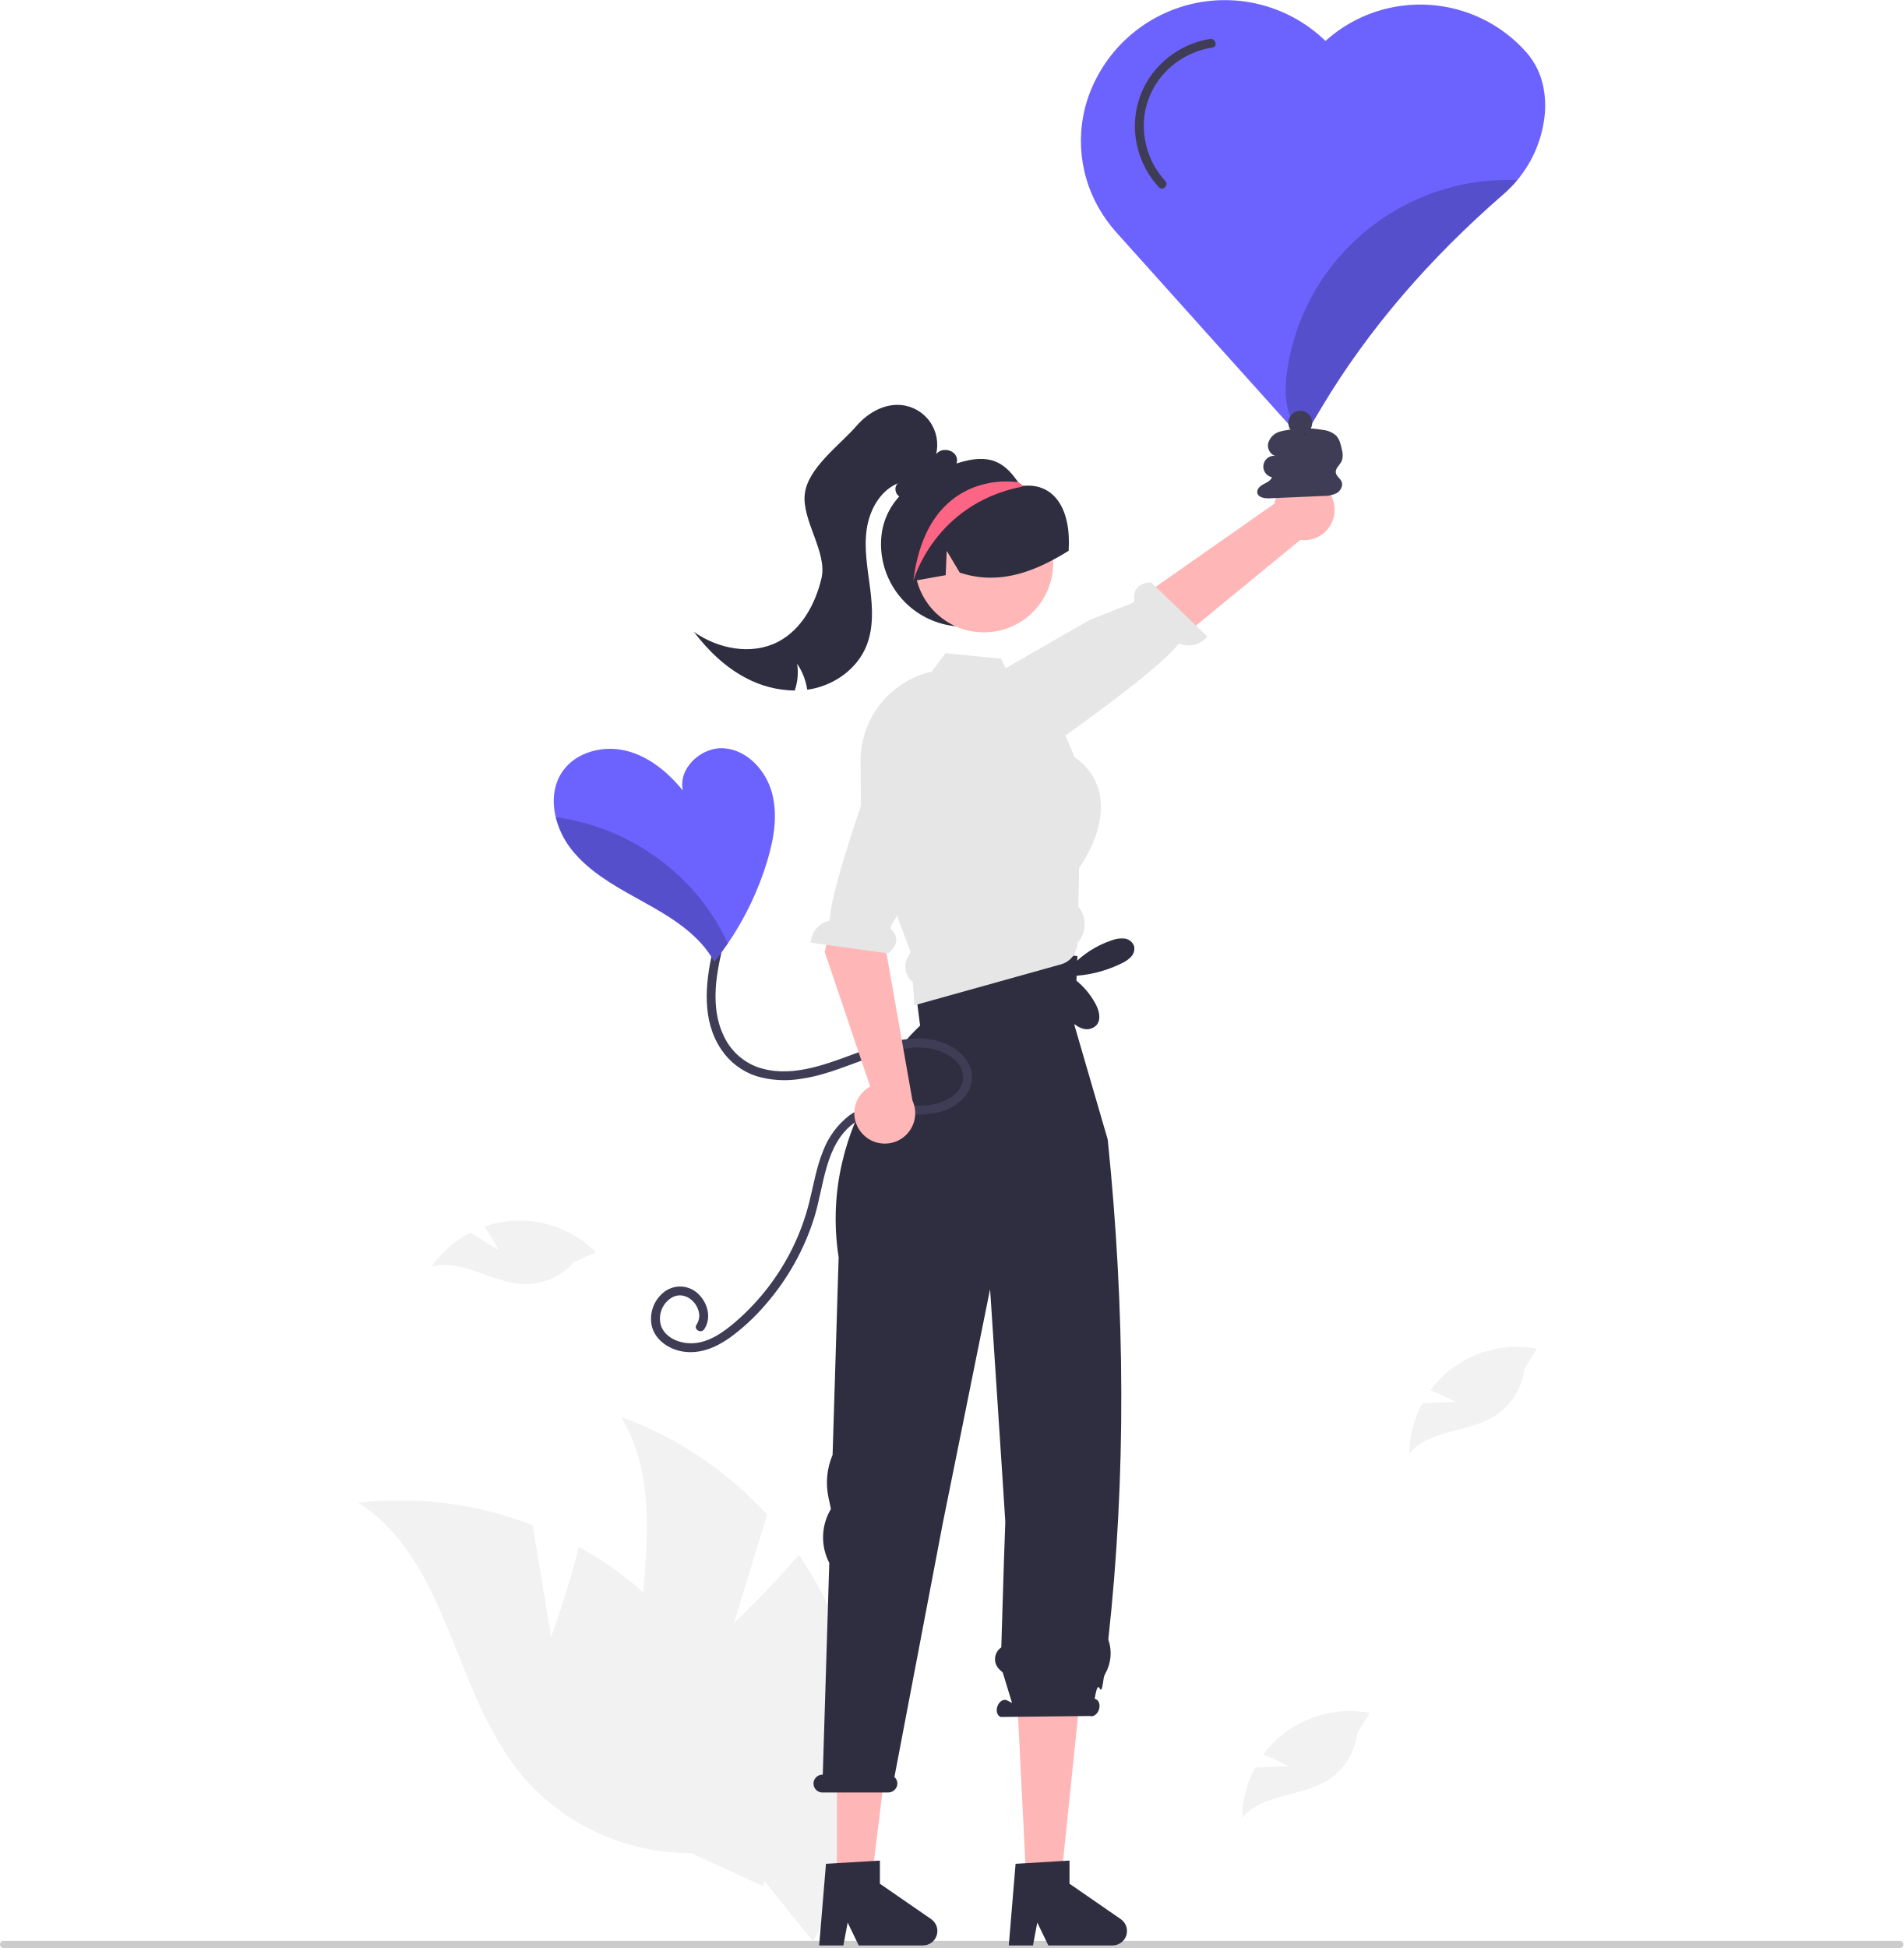
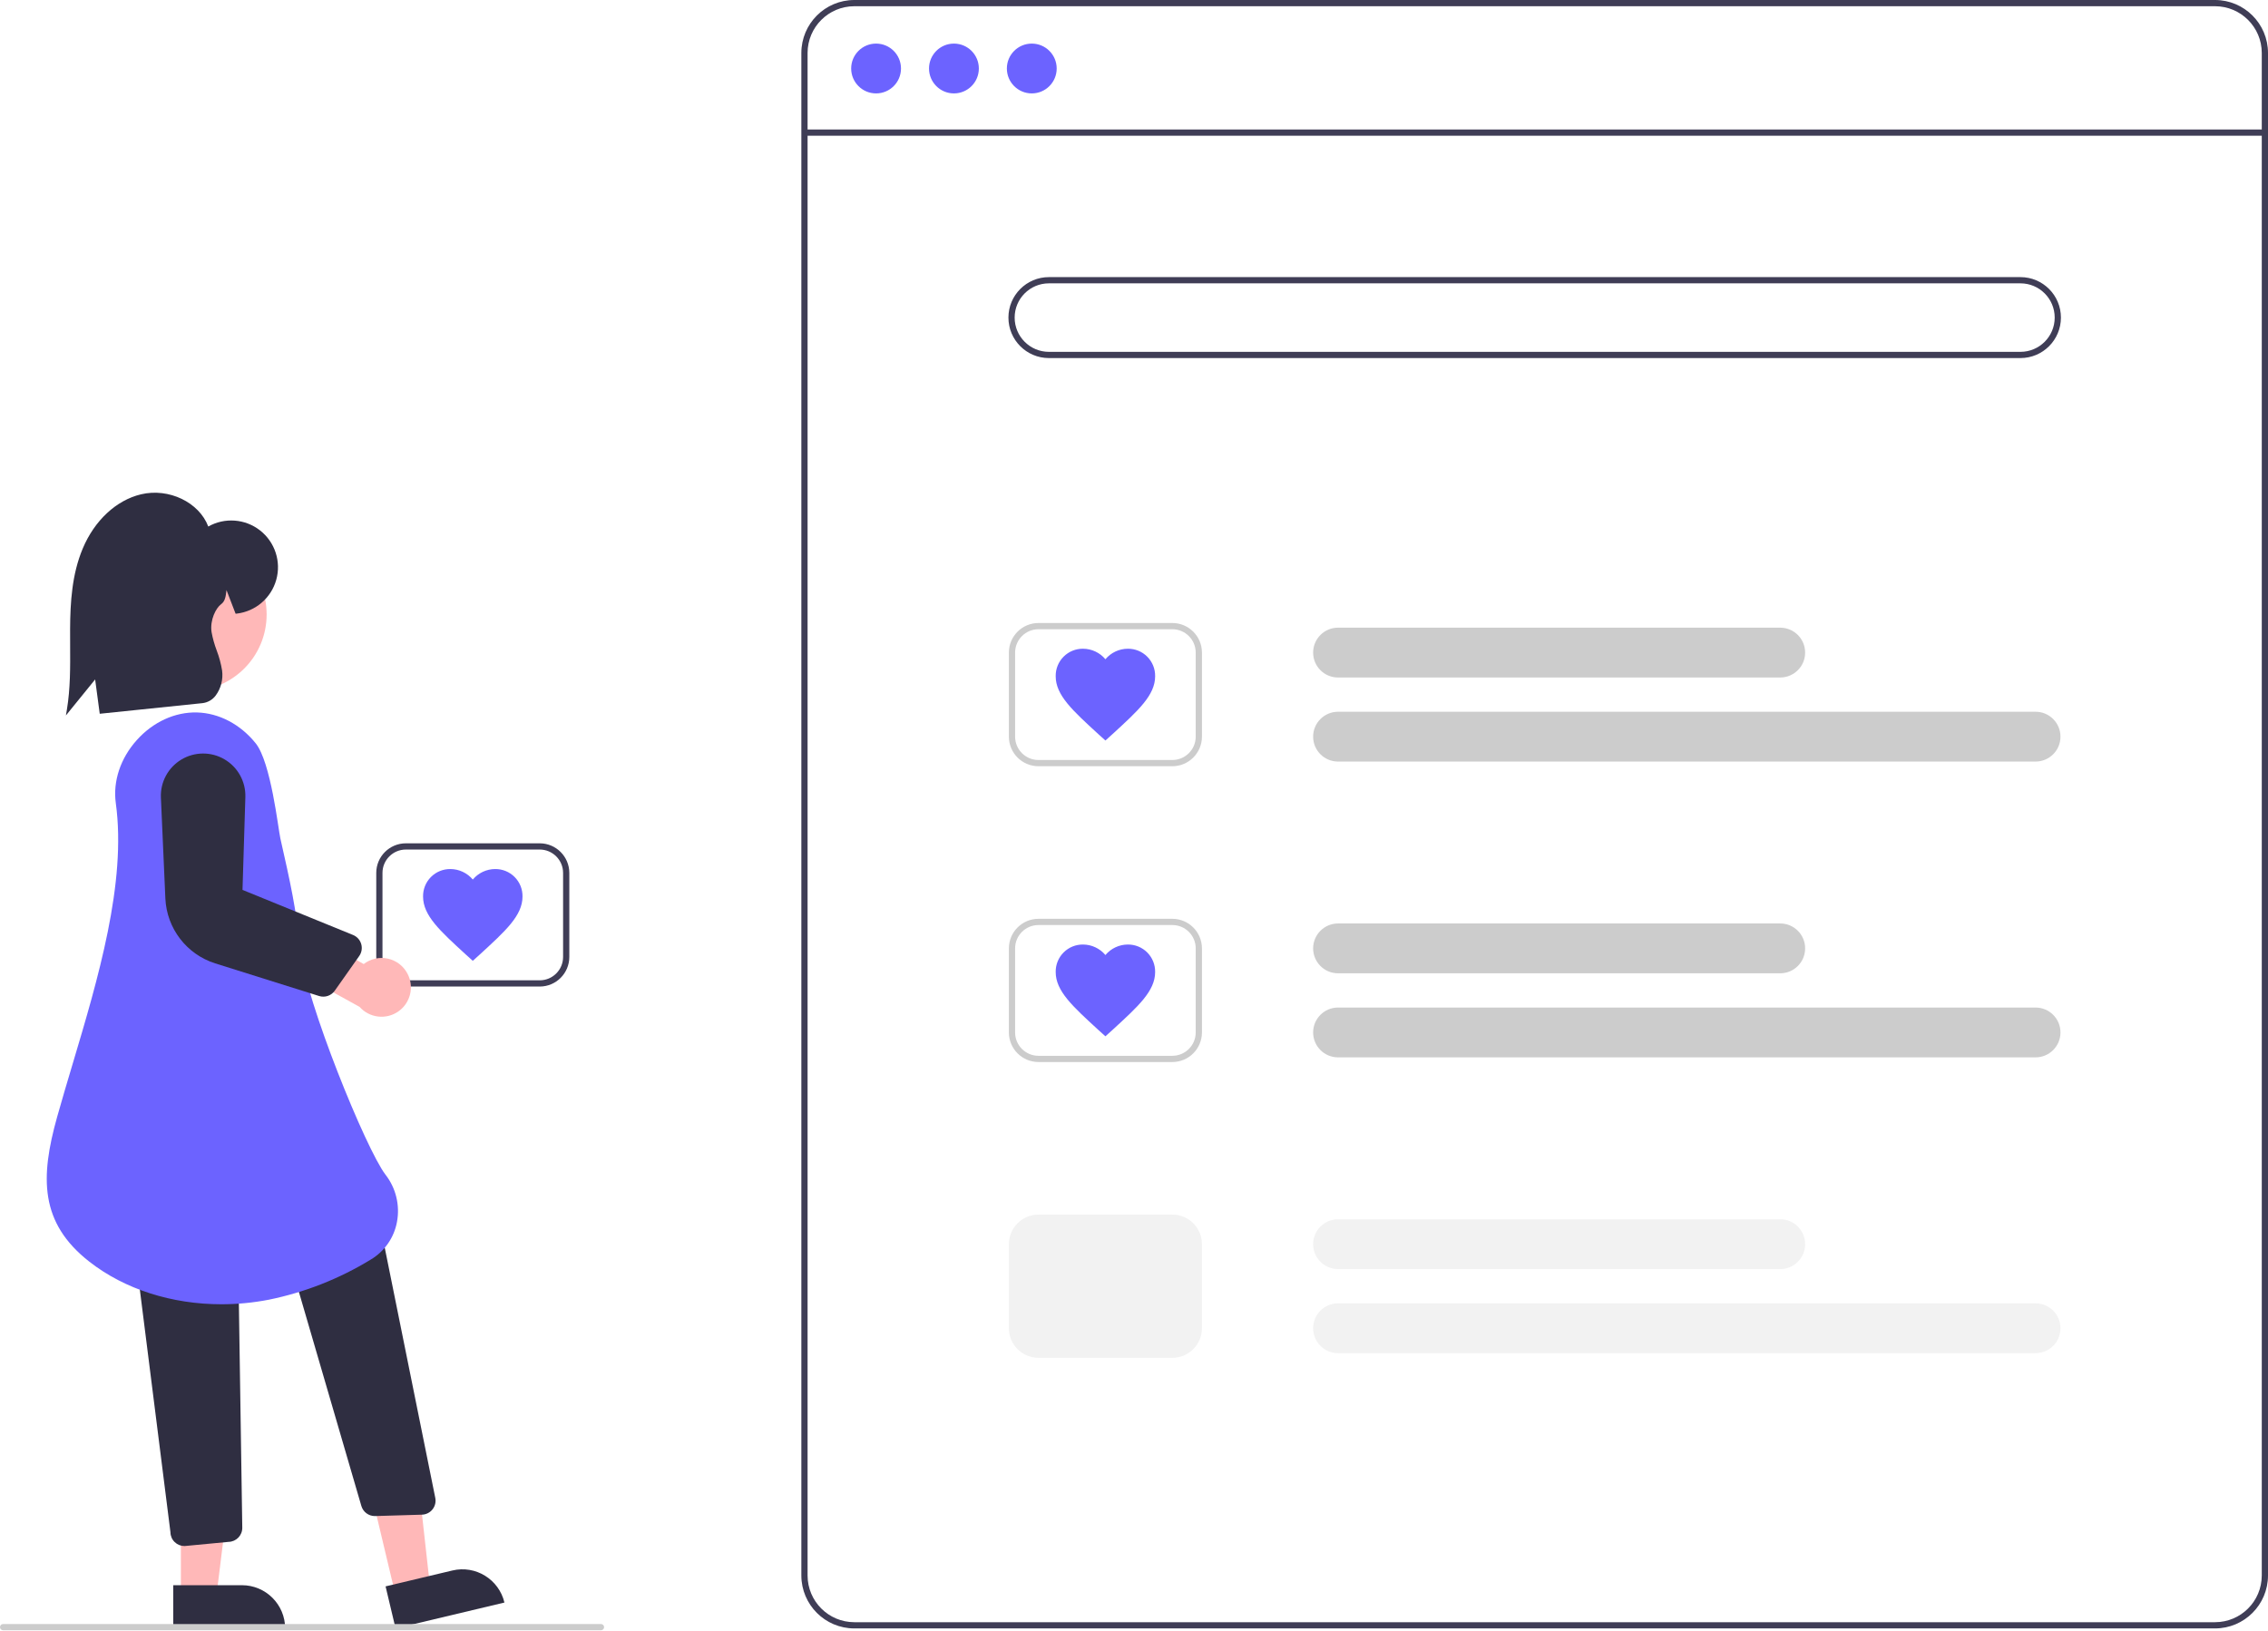
- <svg xmlns="http://www.w3.org/2000/svg" data-name="Layer 1" width="637.67" height="652.457" viewBox="0 0 637.67 652.457">
-   <path d="M918.835,775.039a1.186,1.186,0,0,1-1.19,1.19H282.355a1.19,1.19,0,0,1,0-2.38h635.29A1.187,1.187,0,0,1,918.835,775.039Z" transform="translate(-281.165 -123.7713)" fill="#ccc" />
-   <path d="M798.261,153.249a24.79,24.79,0,0,0-5.62-11.8,47.502,47.502,0,0,0-67.04-4.33l-.4.36a48.46,48.46,0,0,0-77.96,15,45.146,45.146,0,0,0,2.03,40.99,47.431,47.431,0,0,0,5.59,7.82c2.19,2.5,61.31,68.27,61.9,68.93a.747.747,0,0,0,.57.26c.02,0,.05-.01.08-.01a.267.267,0,0,0,.12-.03.766.766,0,0,0,.47-.34l.31-.51.37-.63,5.47-9.14c15.17-25.35,35.62-49.27,60.79-71.09a39.03,39.03,0,0,0,4.49-4.6,40.469,40.469,0,0,0,9.3-22.76A31.925,31.925,0,0,0,798.261,153.249Z" transform="translate(-281.165 -123.7713)" fill="#6c63ff" />
-   <path d="M527.024,667.406l11.134-36.261a122.386,122.386,0,0,0-48.921-32.776c18.301,30.319.567,69.87,7.957,104.504a73.616,73.616,0,0,0,39.43,50.167l16.896,20.935a123.357,123.357,0,0,0,9.067-102.888A119.156,119.156,0,0,0,548.79,644.569C538.75,656.373,527.024,667.406,527.024,667.406Z" transform="translate(-281.165 -123.7713)" fill="#f2f2f2" />
-   <path d="M465.803,672.038l-6.206-37.42a122.386,122.386,0,0,0-58.404-7.518c29.901,18.975,31.668,62.284,53.729,89.987a73.616,73.616,0,0,0,57.665,27.317l24.459,11.202a123.357,123.357,0,0,0-37.771-96.133,119.156,119.156,0,0,0-24.175-17.582C471.377,656.935,465.803,672.038,465.803,672.038Z" transform="translate(-281.165 -123.7713)" fill="#f2f2f2" />
-   <polygon points="306.87 302.876 303.796 310.026 308.82 335.422 360.075 328.295 359.666 297.329 358.637 290.546 306.87 302.876" fill="#ffb6b6" />
-   <polygon points="280.389 632.005 291.697 632.005 297.078 588.389 280.389 588.389 280.389 632.005" fill="#ffb6b6" />
-   <path d="M593.103,766.557l-17.17-11.862v-7.746l-1.996.125-12.384.737-3.686.215-2.279,27.342H563.697l1.44-7.655,3.708,7.655h21.513a4.834,4.834,0,0,0,2.744-8.812Z" transform="translate(-281.165 -123.7713)" fill="#2f2e41" />
-   <polygon points="343.907 632.005 355.215 632.005 361.867 567.792 340.619 566.522 343.907 632.005" fill="#ffb6b6" />
-   <path d="M656.622,766.557l-17.17-11.862v-7.746l-2.177.125-12.599.76-3.289.193-2.279,27.342h8.108l1.44-7.655,3.708,7.655h21.513a4.834,4.834,0,0,0,2.744-8.812Z" transform="translate(-281.165 -123.7713)" fill="#2f2e41" />
-   <path d="M556.754,718.164h.044l2.175-70.919a18.544,18.544,0,0,1,.243-17.524l.311-.564-.807-3.742a23.836,23.836,0,0,1,1.362-14.346l2.029-66.154c-7.248-46.974,27.294-77.609,27.294-77.609l-3.175-24.62,55.87,1.27-.95,23.351,11.109,38.168c5.846,56.96,6.194,112.762.213,167.231a1.04,1.04,0,0,0,.068.46,13.906,13.906,0,0,1-1.123,11.222,4.244,4.244,0,0,0-.506,1.392c-1.232,9.549-1.393-2.53-3.025,6.935l.318.161c1.144.395,1.635,1.98,1.096,3.54s-1.902,2.505-3.046,2.11l-29.867.319c-1.144-.395-1.635-1.98-1.096-3.54.538-1.56,1.902-2.505,3.046-2.11l1.858.94-3.109-10.171-1.09-1.017a4.737,4.737,0,0,1,.602-7.402h0l.903-29.528.44-12.5-.906-14.181-4.189-63.785-15.855,78.438L580.797,718.953a2.968,2.968,0,0,1,.929,2.753,3.077,3.077,0,0,1-3.066,2.435H556.675a2.995,2.995,0,0,1-2.884-3.791A3.031,3.031,0,0,1,556.754,718.164Z" transform="translate(-281.165 -123.7713)" fill="#2f2e41" />
-   <path d="M576.305,305.973a27.662,27.662,0,1,0,47.578-19.186l-.133-.133c-.221-.232-.443-.465-.675-.686a.011.011,0,0,1-.011-.011,5.806,5.806,0,0,1-.874-.786c-3.734-5.218-7.968-9.594-18.223-6.86C589.202,282.247,576.305,290.693,576.305,305.973Z" transform="translate(-281.165 -123.7713)" fill="#2f2e41" />
-   <path d="M728.256,294.132a10.132,10.132,0,0,1-11.479,10.47l-71.338,58.547-10.896-19.152,73.549-51.527a10.187,10.187,0,0,1,20.164,1.662Z" transform="translate(-281.165 -123.7713)" fill="#ffb6b6" />
-   <path d="M615.318,380.414s2.324,4.822,11.362-2.027c7.236-5.484,41.781-29.142,49.454-39.142a7.96,7.96,0,0,0,9.489-2.276L666.75,318.797c-5.923.4-5.983,4.363-5.476,6.639l-15.168,6.027-39.506,22.697,6.976,22.799Z" transform="translate(-281.165 -123.7713)" fill="#e6e6e6" />
-   <circle cx="329.617" cy="188.602" r="23.195" fill="#ffb7b7" />
-   <path d="M642.424,427.427l.238-12.94c.941-1.293,8.834-12.577,7.065-23.849-.828-5.307-3.708-9.764-8.54-13.235l-3.119-7.258-4.616-10.728-13.507-8.04-1.871-3.811-1.542-3.164-18.633-1.86-4.593,6.181-.091.011a30.148,30.148,0,0,0-11.624,5.443A30.676,30.676,0,0,0,569.458,378.651l.113,15.038.023,2.155.011,2.087,11.624,31.289.442,1.213,4.559,12.259-.782,1.293a6.864,6.864,0,0,0,1.508,8.812l.544,7.666.987-.272,5.614-1.565,42.459-11.851a7.711,7.711,0,0,0,4.026-2.71,1.658,1.658,0,0,0,.102-.147,4.267,4.267,0,0,0,.442-.669c.964-2.438,1.066-3.096,1.077-3.776a9.312,9.312,0,0,0,.454-11.726Z" transform="translate(-281.165 -123.7713)" fill="#e6e6e6" />
-   <path d="M586.507,318.454c.21-.033.42-.078.631-.111,3.618-.642,7.236-1.272,10.843-1.925l.332-8.177,4.37,7.325c9.969,3.308,19.297,1.438,28.071-2.689a79.249,79.249,0,0,0,8.409-4.636c.891-13.829-4.7-22.682-15.103-21.753-.38.034-.653-.354-.985-.52a.011.011,0,0,1-.011-.011c-.564-.266-1.14-.52-1.715-.752a25.551,25.551,0,0,0-26.821,5.2C587.447,297.166,584.261,308.33,586.507,318.454Z" transform="translate(-281.165 -123.7713)" fill="#2f2e41" />
-   <path d="M601.62,278.979a4.299,4.299,0,0,1-3.55,3.062c-3.119,3.856-6.691,7.938-11.579,8.71a5.569,5.569,0,0,1-4.071-.703,2.26,2.26,0,0,1-.408-.329c-1.157-1.1-1.247-3.312.125-4.139-6.147,2.438-9.742,9.072-10.649,15.616-.907,6.543.352,13.155,1.179,19.71.828,6.555,1.191,13.439-1.384,19.529-3.039,7.179-10.025,12.339-17.646,13.983-.68.147-1.361.272-2.053.352a20.942,20.942,0,0,0-3.379-8.687,18.738,18.738,0,0,1-.805,8.982,35.787,35.787,0,0,1-16.41-4.241c-6.906-3.64-12.656-9.197-17.362-15.423,8.109,5.75,19.313,7.904,28.136,3.357,7.893-4.083,12.554-12.656,14.595-21.298,2.041-8.653-6.539-19.254-5.609-28.089.941-8.834,11.597-16.333,17.426-23.035,3.72-4.275,9.209-7.44,14.868-6.906a13.36,13.36,0,0,1,11.704,16.501c1.61-2.279,5.772-1.78,6.804.817A3.361,3.361,0,0,1,601.62,278.979Z" transform="translate(-281.165 -123.7713)" fill="#2f2e41" />
-   <path d="M587.138,318.343s6.871-25.648,36.325-31.567c.033-.011.144-.055.288-.122.088-.055.199-.111.31-.166-.332-.188-.653-.354-.985-.52a.011.011,0,0,1-.011-.011c-.288-.266-.575-.531-.874-.786l-.841.033S591.796,280.525,587.138,318.343Z" transform="translate(-281.165 -123.7713)" fill="#fd6584" />
-   <path d="M661.058,440.566a3.913,3.913,0,0,0-3.243-2.456,9.314,9.314,0,0,0-4.208.609,32.359,32.359,0,0,0-13.683,8.896l.064,2.596a12.428,12.428,0,0,0,.204,15.589,7.663,7.663,0,0,0,3.979,2.576,4.476,4.476,0,0,0,4.385-1.322c1.568-1.909.81-4.786-.342-6.971a25.399,25.399,0,0,0-8.557-9.382,41.192,41.192,0,0,0,17.303-4.301,9.757,9.757,0,0,0,3.166-2.222A3.923,3.923,0,0,0,661.058,440.566Z" transform="translate(-281.165 -123.7713)" fill="#2f2e41" />
-   <path d="M768.867,593.321l-11.225.444a36.244,36.244,0,0,0-4.362,16.884c6.678-8.087,19.469-7.01,28.423-12.471a21.801,21.801,0,0,0,10.153-15.937l4.193-6.774a36.532,36.532,0,0,0-29.64,7.555,35.288,35.288,0,0,0-6.057,6.456C764.634,591.126,768.867,593.321,768.867,593.321Z" transform="translate(-281.165 -123.7713)" fill="#f2f2f2" />
-   <path d="M712.867,715.321l-11.225.444a36.244,36.244,0,0,0-4.362,16.884c6.678-8.087,19.469-7.01,28.423-12.471a21.801,21.801,0,0,0,10.153-15.937l4.193-6.774a36.532,36.532,0,0,0-29.64,7.555,35.288,35.288,0,0,0-6.057,6.456C708.634,713.126,712.867,715.321,712.867,715.321Z" transform="translate(-281.165 -123.7713)" fill="#f2f2f2" />
-   <path d="M448.329,542.585l-9.514-5.973a36.244,36.244,0,0,0-13.136,11.47c10.078-2.902,20.026,5.211,30.499,5.761a21.801,21.801,0,0,0,17.379-7.419l7.286-3.222a36.532,36.532,0,0,0-28.728-10.505,35.288,35.288,0,0,0-8.645,1.906C446.075,538.383,448.329,542.585,448.329,542.585Z" transform="translate(-281.165 -123.7713)" fill="#f2f2f2" />
-   <path d="M728.664,282.081c-.224-1.503,1.407-2.574,2.017-3.966a6.341,6.341,0,0,0-0-3.817c-.352-1.687-.758-3.477-1.979-4.693a8.04,8.04,0,0,0-4.41-1.849,38.648,38.648,0,0,0-11.943-.211l3.01.183a15.852,15.852,0,0,0-5.614.651,5.673,5.673,0,0,0-3.767,3.923c-.372,1.858.898,4.034,2.786,4.193a3.641,3.641,0,0,0-1.493,7.128c-.434,1.174-1.727,1.736-2.833,2.322-1.106.586-2.271,1.59-2.084,2.828.247,1.637,2.434,1.973,4.088,1.901l18.003-.786a9.63,9.63,0,0,0,4.491-.932c1.334-.778,2.265-2.484,1.649-3.901C730.107,283.96,728.84,283.261,728.664,282.081Z" transform="translate(-281.165 -123.7713)" fill="#3f3d56" />
-   <path d="M519.873,442.421c-2.474,10.87-3.65,23.193,2.949,32.92a22.6,22.6,0,0,0,11.698,8.862,33.194,33.194,0,0,0,14.906.916c11.255-1.559,21.259-7.422,32.328-9.698,4.885-1.004,10.069-1.336,14.772.597,3.523,1.448,7.235,4.361,7.252,8.515.017,4.266-3.688,7.097-7.372,8.409-4.917,1.75-10.026,1.073-15.126.852-5.492-.238-11.093.259-15.656,3.623a27.23,27.23,0,0,0-8.701,11.797c-2.293,5.566-3.224,11.55-4.691,17.358a77.073,77.073,0,0,1-5.532,15.126A78.352,78.352,0,0,1,527.555,566.51c-3.939,3.39-8.726,6.844-14.106,7.155-4.15.24-9.194-1.504-10.793-5.707a8.195,8.195,0,0,1,3.837-9.729c3.556-1.795,7.429.765,8.578,4.279a5.477,5.477,0,0,1-.571,4.939c-1.078,1.608,1.519,3.111,2.59,1.514,2.487-3.708,1.187-8.695-1.859-11.666a8.737,8.737,0,0,0-11.499-.857,11.361,11.361,0,0,0-4.153,11.74c1.279,4.617,5.816,7.553,10.346,8.281,5.594.898,10.978-1.3,15.493-4.476a69.453,69.453,0,0,0,12.269-11.333,81.44,81.44,0,0,0,16.246-29.049c3.302-10.581,3.542-24.559,13.354-31.705,5.049-3.677,11.235-3.269,17.155-2.932,5.226.298,10.323.244,15.117-2.122,3.958-1.953,7.152-5.559,7.218-10.152.067-4.637-3.226-8.366-7.105-10.479-10.248-5.581-22.554-1.08-32.622,2.649-10.124,3.75-21.684,8.151-32.443,4.205a20.125,20.125,0,0,1-11.118-10.623c-2.605-5.525-2.976-11.795-2.374-17.791a77.427,77.427,0,0,1,1.65-9.431c.428-1.88-2.464-2.682-2.893-.798Z" transform="translate(-281.165 -123.7713)" fill="#3f3d56" />
-   <path d="M569.558,502.909a10.132,10.132,0,0,1,3.123-15.22l-15.249-45.145,12.452-47.841,20.078,9.077L577.572,439.866l9.27,52.525a10.187,10.187,0,0,1-17.284,10.518Z" transform="translate(-281.165 -123.7713)" fill="#ffb6b6" />
-   <path d="M587.937,355.285s-4.716-2.532-7.996,8.324c-2.626,8.691-20.494,55.88-20.816,68.482a7.96,7.96,0,0,0-6.335,7.423l25.952,3.591c4.554-3.808,2.272-7.048.523-8.59l8.839-14.972,18.475-40.42L591.378,357.055Z" transform="translate(-281.165 -123.7713)" fill="#e6e6e6" />
-   <path d="M538.261,411.929a100.843,100.843,0,0,1-13.26,27.84q-2.16,3.15-4.54,6.14a32.493,32.493,0,0,0-4.45-6.22c-6.05-6.65-14.16-11-22.03-15.36-7.87-4.36-15.86-9.04-21.42-16.11a28.399,28.399,0,0,1-5.24-10.79c-1.26-5.33-.78-10.89,2.33-15.34,4.52-6.47,13.53-8.75,21.19-6.88,7.67,1.87,14.09,7.2,19.07,13.32-1.63-7.52,6.3-14.78,13.97-14.12,7.67.67,13.82,7.37,15.86,14.79C541.791,396.609,540.461,404.549,538.261,411.929Z" transform="translate(-281.165 -123.7713)" fill="#6c63ff" />
-   <path d="M686.527,136.805a30.397,30.397,0,0,0-20.208,12.864,29.385,29.385,0,0,0-3.913,24.179,29.973,29.973,0,0,0,6.992,12.652c1.318,1.416,3.436-.709,2.121-2.121a27.504,27.504,0,0,1-7.021-21.451,26.384,26.384,0,0,1,11.228-18.591,27.297,27.297,0,0,1,11.598-4.639c1.903-.286,1.094-3.178-.798-2.893Z" transform="translate(-281.165 -123.7713)" fill="#3f3d56" />
-   <g opacity="0.2">
-     <path d="M789.431,184.129a39.03,39.03,0,0,1-4.49,4.6c-25.17,21.82-45.62,45.74-60.79,71.09l-5.47,9.14-.37.63a15.042,15.042,0,0,1-3.33-3.47c-3.5-5.09-3.52-11.78-2.66-17.9a74.633,74.633,0,0,1,77.11-64.09Z" transform="translate(-281.165 -123.7713)" />
-   </g>
-   <g opacity="0.2">
-     <path d="M525.001,439.769q-2.16,3.15-4.54,6.14a32.493,32.493,0,0,0-4.45-6.22c-6.05-6.65-14.16-11-22.03-15.36-7.87-4.36-15.86-9.04-21.42-16.11a28.399,28.399,0,0,1-5.24-10.79,75.766,75.766,0,0,1,45.9,24.35A73.709,73.709,0,0,1,525.001,439.769Z" transform="translate(-281.165 -123.7713)" />
-   </g>
-   <circle cx="435.586" cy="141.598" r="4" fill="#3f3d56" />
+ <svg xmlns="http://www.w3.org/2000/svg" data-name="Layer 1" width="728.346" height="523.591" viewBox="0 0 728.346 523.591">
+   <path d="M947.173,711.205h-437a17.019,17.019,0,0,1-17-17v-489a17.019,17.019,0,0,1,17-17h437a17.019,17.019,0,0,1,17,17v489A17.019,17.019,0,0,1,947.173,711.205Zm-437-521a15.017,15.017,0,0,0-15,15v489a15.017,15.017,0,0,0,15,15h437a15.017,15.017,0,0,0,15-15v-489a15.017,15.017,0,0,0-15-15Z" transform="translate(-235.8268 -188.2047)" fill="#3f3d56" />
+   <rect x="258.346" y="41.59" width="469" height="2" fill="#3f3d56" />
+   <circle cx="281.346" cy="22" r="8" fill="#6c63ff" />
+   <circle cx="306.346" cy="22" r="8" fill="#6c63ff" />
+   <circle cx="331.346" cy="22" r="8" fill="#6c63ff" />
+   <path d="M884.673,303.205h-312a13,13,0,0,1,0-26h312a13,13,0,0,1,0,26Zm-312-24a11,11,0,0,0,0,22h312a11,11,0,0,0,0-22Z" transform="translate(-235.8268 -188.2047)" fill="#3f3d56" />
+   <path d="M807.528,405.795h-142a8,8,0,0,1,0-16h142a8,8,0,0,1,0,16Z" transform="translate(-235.8268 -188.2047)" fill="#ccc" />
+   <path d="M889.528,432.795h-224a8,8,0,0,1,0-16h224a8,8,0,0,1,0,16Z" transform="translate(-235.8268 -188.2047)" fill="#ccc" />
+   <path d="M612.319,434.295h-43a9.511,9.511,0,0,1-9.5-9.5v-27a9.511,9.511,0,0,1,9.5-9.5h43a9.511,9.511,0,0,1,9.5,9.5v27A9.511,9.511,0,0,1,612.319,434.295Zm-43-44a7.508,7.508,0,0,0-7.5,7.5v27a7.508,7.508,0,0,0,7.5,7.5h43a7.508,7.508,0,0,0,7.5-7.5v-27a7.508,7.508,0,0,0-7.5-7.5Z" transform="translate(-235.8268 -188.2047)" fill="#ccc" />
+   <path d="M807.528,500.795h-142a8,8,0,0,1,0-16h142a8,8,0,0,1,0,16Z" transform="translate(-235.8268 -188.2047)" fill="#ccc" />
+   <path d="M889.528,527.795h-224a8,8,0,1,1,0-16h224a8,8,0,0,1,0,16Z" transform="translate(-235.8268 -188.2047)" fill="#ccc" />
+   <path d="M612.319,529.295h-43a9.511,9.511,0,0,1-9.5-9.5v-27a9.511,9.511,0,0,1,9.5-9.5h43a9.511,9.511,0,0,1,9.5,9.5v27A9.511,9.511,0,0,1,612.319,529.295Zm-43-44a7.508,7.508,0,0,0-7.5,7.5v27a7.508,7.508,0,0,0,7.5,7.5h43a7.508,7.508,0,0,0,7.5-7.5v-27a7.508,7.508,0,0,0-7.5-7.5Z" transform="translate(-235.8268 -188.2047)" fill="#ccc" />
+   <path d="M807.528,595.795h-142a8,8,0,0,1,0-16h142a8,8,0,0,1,0,16Z" transform="translate(-235.8268 -188.2047)" fill="#f2f2f2" />
+   <path d="M889.528,622.795h-224a8,8,0,0,1,0-16h224a8,8,0,0,1,0,16Z" transform="translate(-235.8268 -188.2047)" fill="#f2f2f2" />
+   <path d="M612.319,624.295h-43a9.511,9.511,0,0,1-9.5-9.5v-27a9.511,9.511,0,0,1,9.5-9.5h43a9.511,9.511,0,0,1,9.5,9.5v27A9.511,9.511,0,0,1,612.319,624.295Z" transform="translate(-235.8268 -188.2047)" fill="#f2f2f2" />
+   <path d="M590.819,426.034l-2.315-2.089c-8.223-7.549-13.651-12.449-13.651-18.553a8.683,8.683,0,0,1,8.782-8.835,9.445,9.445,0,0,1,7.185,3.373,9.445,9.445,0,0,1,7.185-3.373,8.683,8.683,0,0,1,8.782,8.835c0,6.104-5.429,11.004-13.651,18.553Z" transform="translate(-235.8268 -188.2047)" fill="#6c63ff" />
+   <path d="M590.819,521.034l-2.315-2.089c-8.223-7.549-13.651-12.449-13.651-18.553a8.683,8.683,0,0,1,8.782-8.835,9.445,9.445,0,0,1,7.185,3.373,9.445,9.445,0,0,1,7.185-3.373,8.683,8.683,0,0,1,8.782,8.835c0,6.104-5.429,11.004-13.651,18.553Z" transform="translate(-235.8268 -188.2047)" fill="#6c63ff" />
+   <path d="M409.157,505.052h-43a9.511,9.511,0,0,1-9.5-9.5v-27a9.511,9.511,0,0,1,9.5-9.5h43a9.511,9.511,0,0,1,9.5,9.5v27A9.511,9.511,0,0,1,409.157,505.052Zm-43-44a7.508,7.508,0,0,0-7.5,7.5v27a7.508,7.508,0,0,0,7.5,7.5h43a7.508,7.508,0,0,0,7.5-7.5v-27a7.508,7.508,0,0,0-7.5-7.5Z" transform="translate(-235.8268 -188.2047)" fill="#3f3d56" />
+   <path d="M387.657,496.791l-2.315-2.089c-8.223-7.549-13.651-12.449-13.651-18.553a8.683,8.683,0,0,1,8.782-8.835,9.445,9.445,0,0,1,7.185,3.373,9.445,9.445,0,0,1,7.185-3.373,8.683,8.683,0,0,1,8.782,8.835c0,6.104-5.429,11.004-13.651,18.553Z" transform="translate(-235.8268 -188.2047)" fill="#6c63ff" />
+   <polygon points="126.965 512.106 138.087 509.46 133.175 465.302 116.76 469.207 126.965 512.106" fill="#ffb8b8" />
+   <path d="M360.771,693.354h35.93a0,0,0,0,1,0,0v13.882a0,0,0,0,1,0,0H374.653a13.882,13.882,0,0,1-13.882-13.882v0A0,0,0,0,1,360.771,693.354Z" transform="translate(673.4245 1105.729) rotate(166.6194)" fill="#2f2e41" />
+   <path d="M351.875,671.877l-24.155-82.786,30.185-7.487,17.708,87.676a4.5,4.5,0,0,1-4.277,5.389l-15.007.446c-.045.001-.09.002-.135.002A4.501,4.501,0,0,1,351.875,671.877Z" transform="translate(-235.8268 -188.2047)" fill="#2f2e41" />
+   <polygon points="58.09 512.384 69.522 512.383 74.959 468.287 58.086 468.289 58.09 512.384" fill="#ffb8b8" />
+   <path d="M291.467,697.321h35.93a0,0,0,0,1,0,0V711.203a0,0,0,0,1,0,0H305.349a13.882,13.882,0,0,1-13.882-13.882v0A0,0,0,0,1,291.467,697.321Z" transform="translate(383.1015 1220.292) rotate(179.9948)" fill="#2f2e41" />
+   <path d="M291.909,683.456a4.415,4.415,0,0,1-1.344-3.129l-10.416-82.585a4.506,4.506,0,0,1,4.467-4.522l23.248-.168h.033a4.512,4.512,0,0,1,4.499,4.431l1.236,81.355a4.497,4.497,0,0,1-4.396,4.566l-14.113,1.341c-.022 0-.043 0-.065 0A4.468,4.468,0,0,1,291.909,683.456Z" transform="translate(-235.8268 -188.2047)" fill="#2f2e41" />
+   <circle cx="61.065" cy="197.348" r="24.561" fill="#ffb8b8" />
+   <path d="M264.534,593.427C248.554,580.941,248.723,566.374,254.176,546.917c1.536-5.481,3.194-11.036,4.949-16.917,8.155-27.325,17.398-58.296,13.889-83.868l.495-.068-.495.068c-.961-7.004,1.489-14.371,6.721-20.212,5.233-5.842,12.276-9.079,19.355-8.896,7.067.188,13.94,3.801,18.854,9.913,4.891,6.082,7.225,27.466,7.917,30.531,3.177,14.067,5.094,22.558,6.469,36.103,1.626,16.013,21.103,63.891,27.309,71.92a19,19,0,0,1,3.677,15.133,17.805,17.805,0,0,1-8.455,12.135,101.648,101.648,0,0,1-32.706,12.871,80.174,80.174,0,0,1-15.227,1.465C291.071,607.094,275.919,602.323,264.534,593.427Z" transform="translate(-235.8268 -188.2047)" fill="#6c63ff" />
+   <path d="M366.672,500.894a9.377,9.377,0,0,0-14.048-3.063l-18.611-10.62-9.212,9.736,26.493,14.628a9.428,9.428,0,0,0,15.379-10.682Z" transform="translate(-235.8268 -188.2047)" fill="#ffb8b8" />
+   <path d="M338.3,508.093l-33.357-10.479a22.961,22.961,0,0,1-16.009-20.828l-1.435-32.411a13.571,13.571,0,1,1,27.123-.183l-.917,29.82,35.502,14.479a4.5,4.5,0,0,1,1.978,6.76l-7.857,11.143a4.488,4.488,0,0,1-5.027,1.7Z" transform="translate(-235.8268 -188.2047)" fill="#2f2e41" />
+   <path d="M257.309,416.116c1.122-6.731,1.081-13.708,1.041-20.455-.011-1.832-.022-3.663-.01-5.49.052-8.494.579-17.496,4.052-25.784,3.779-9.02,10.778-15.533,18.721-17.422,8.956-2.133,18.673,2.582,21.599,10.345a15.007,15.007,0,1,1,9.149,27.969l-.375.033-2.927-7.605c-.017.133-.032.268-.049.404-.186,1.577-.379,3.208-1.681,4.149h0c-1.625,1.176-3.65,5.045-3.058,8.966a33.802,33.802,0,0,0,1.642,5.881,32.277,32.277,0,0,1,1.742,6.479,11.065,11.065,0,0,1-2.072,8.014,6.186,6.186,0,0,1-4.239,2.432l-32.988,3.411-1.475-11.019-9.383,11.557Z" transform="translate(-235.8268 -188.2047)" fill="#2f2e41" />
+   <path d="M428.827,711.795h-192a1,1,0,0,1,0-2h192a1,1,0,0,1,0,2Z" transform="translate(-235.8268 -188.2047)" fill="#ccc" />
</svg>
